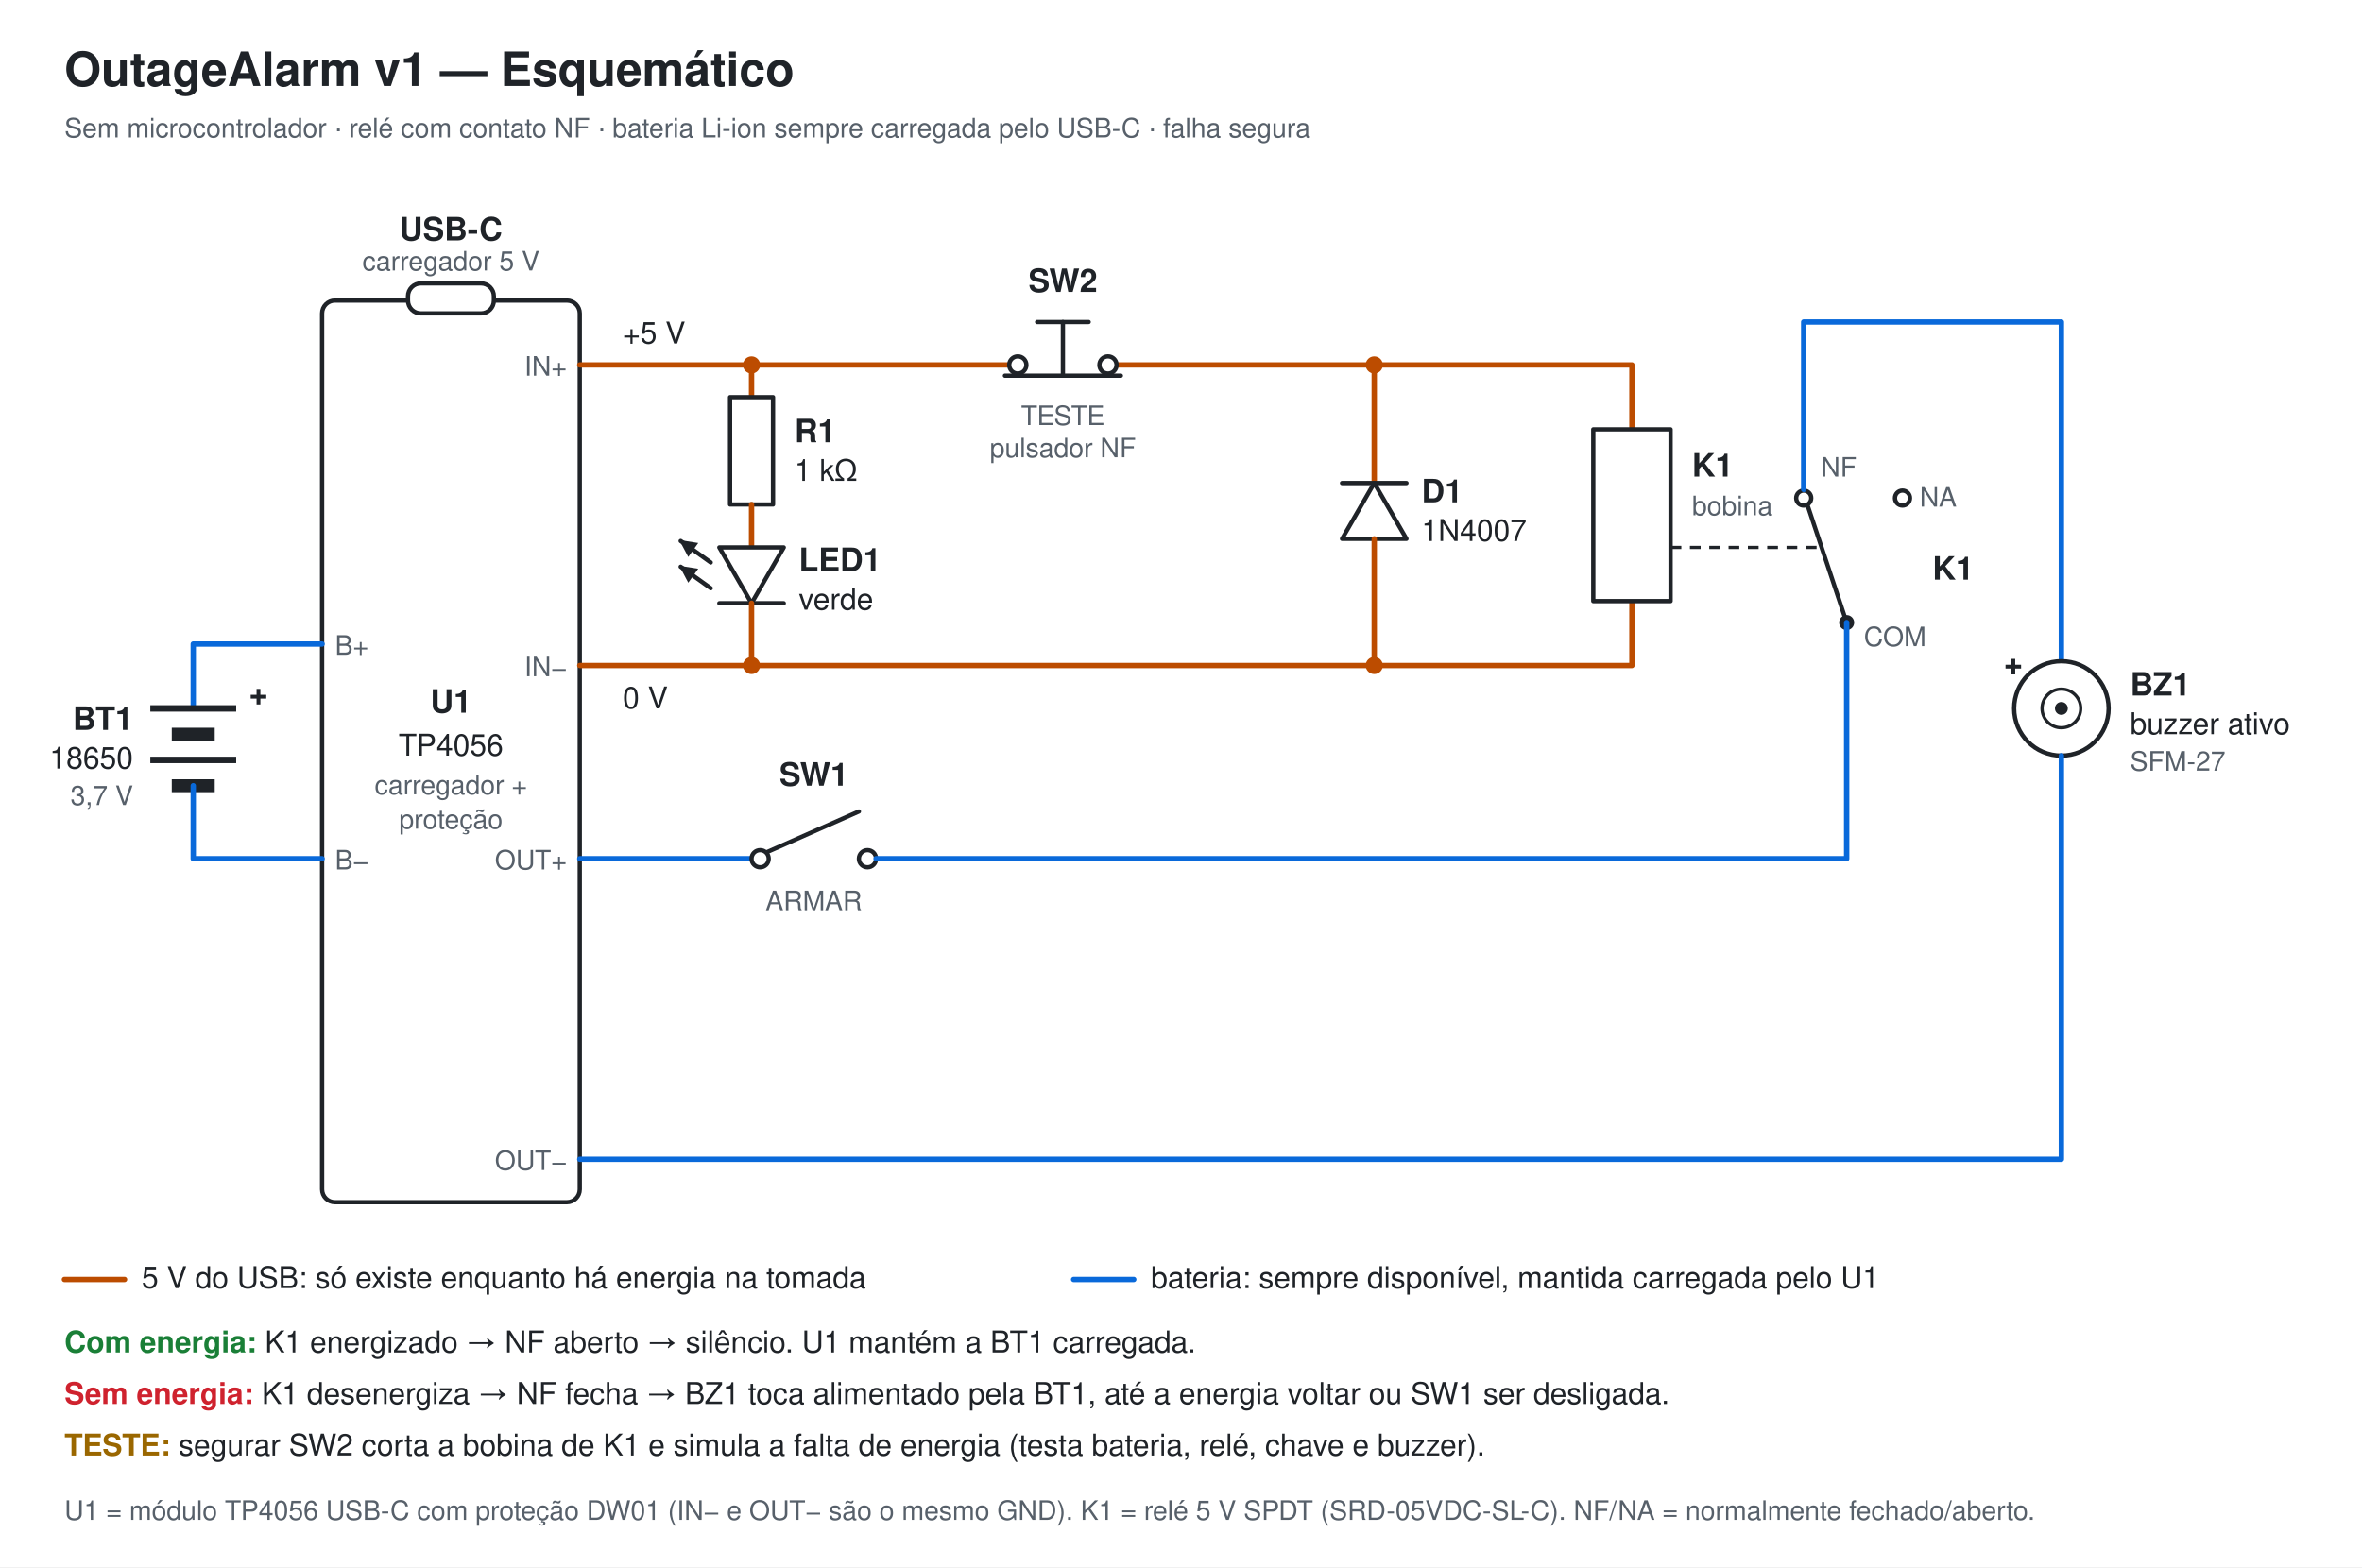
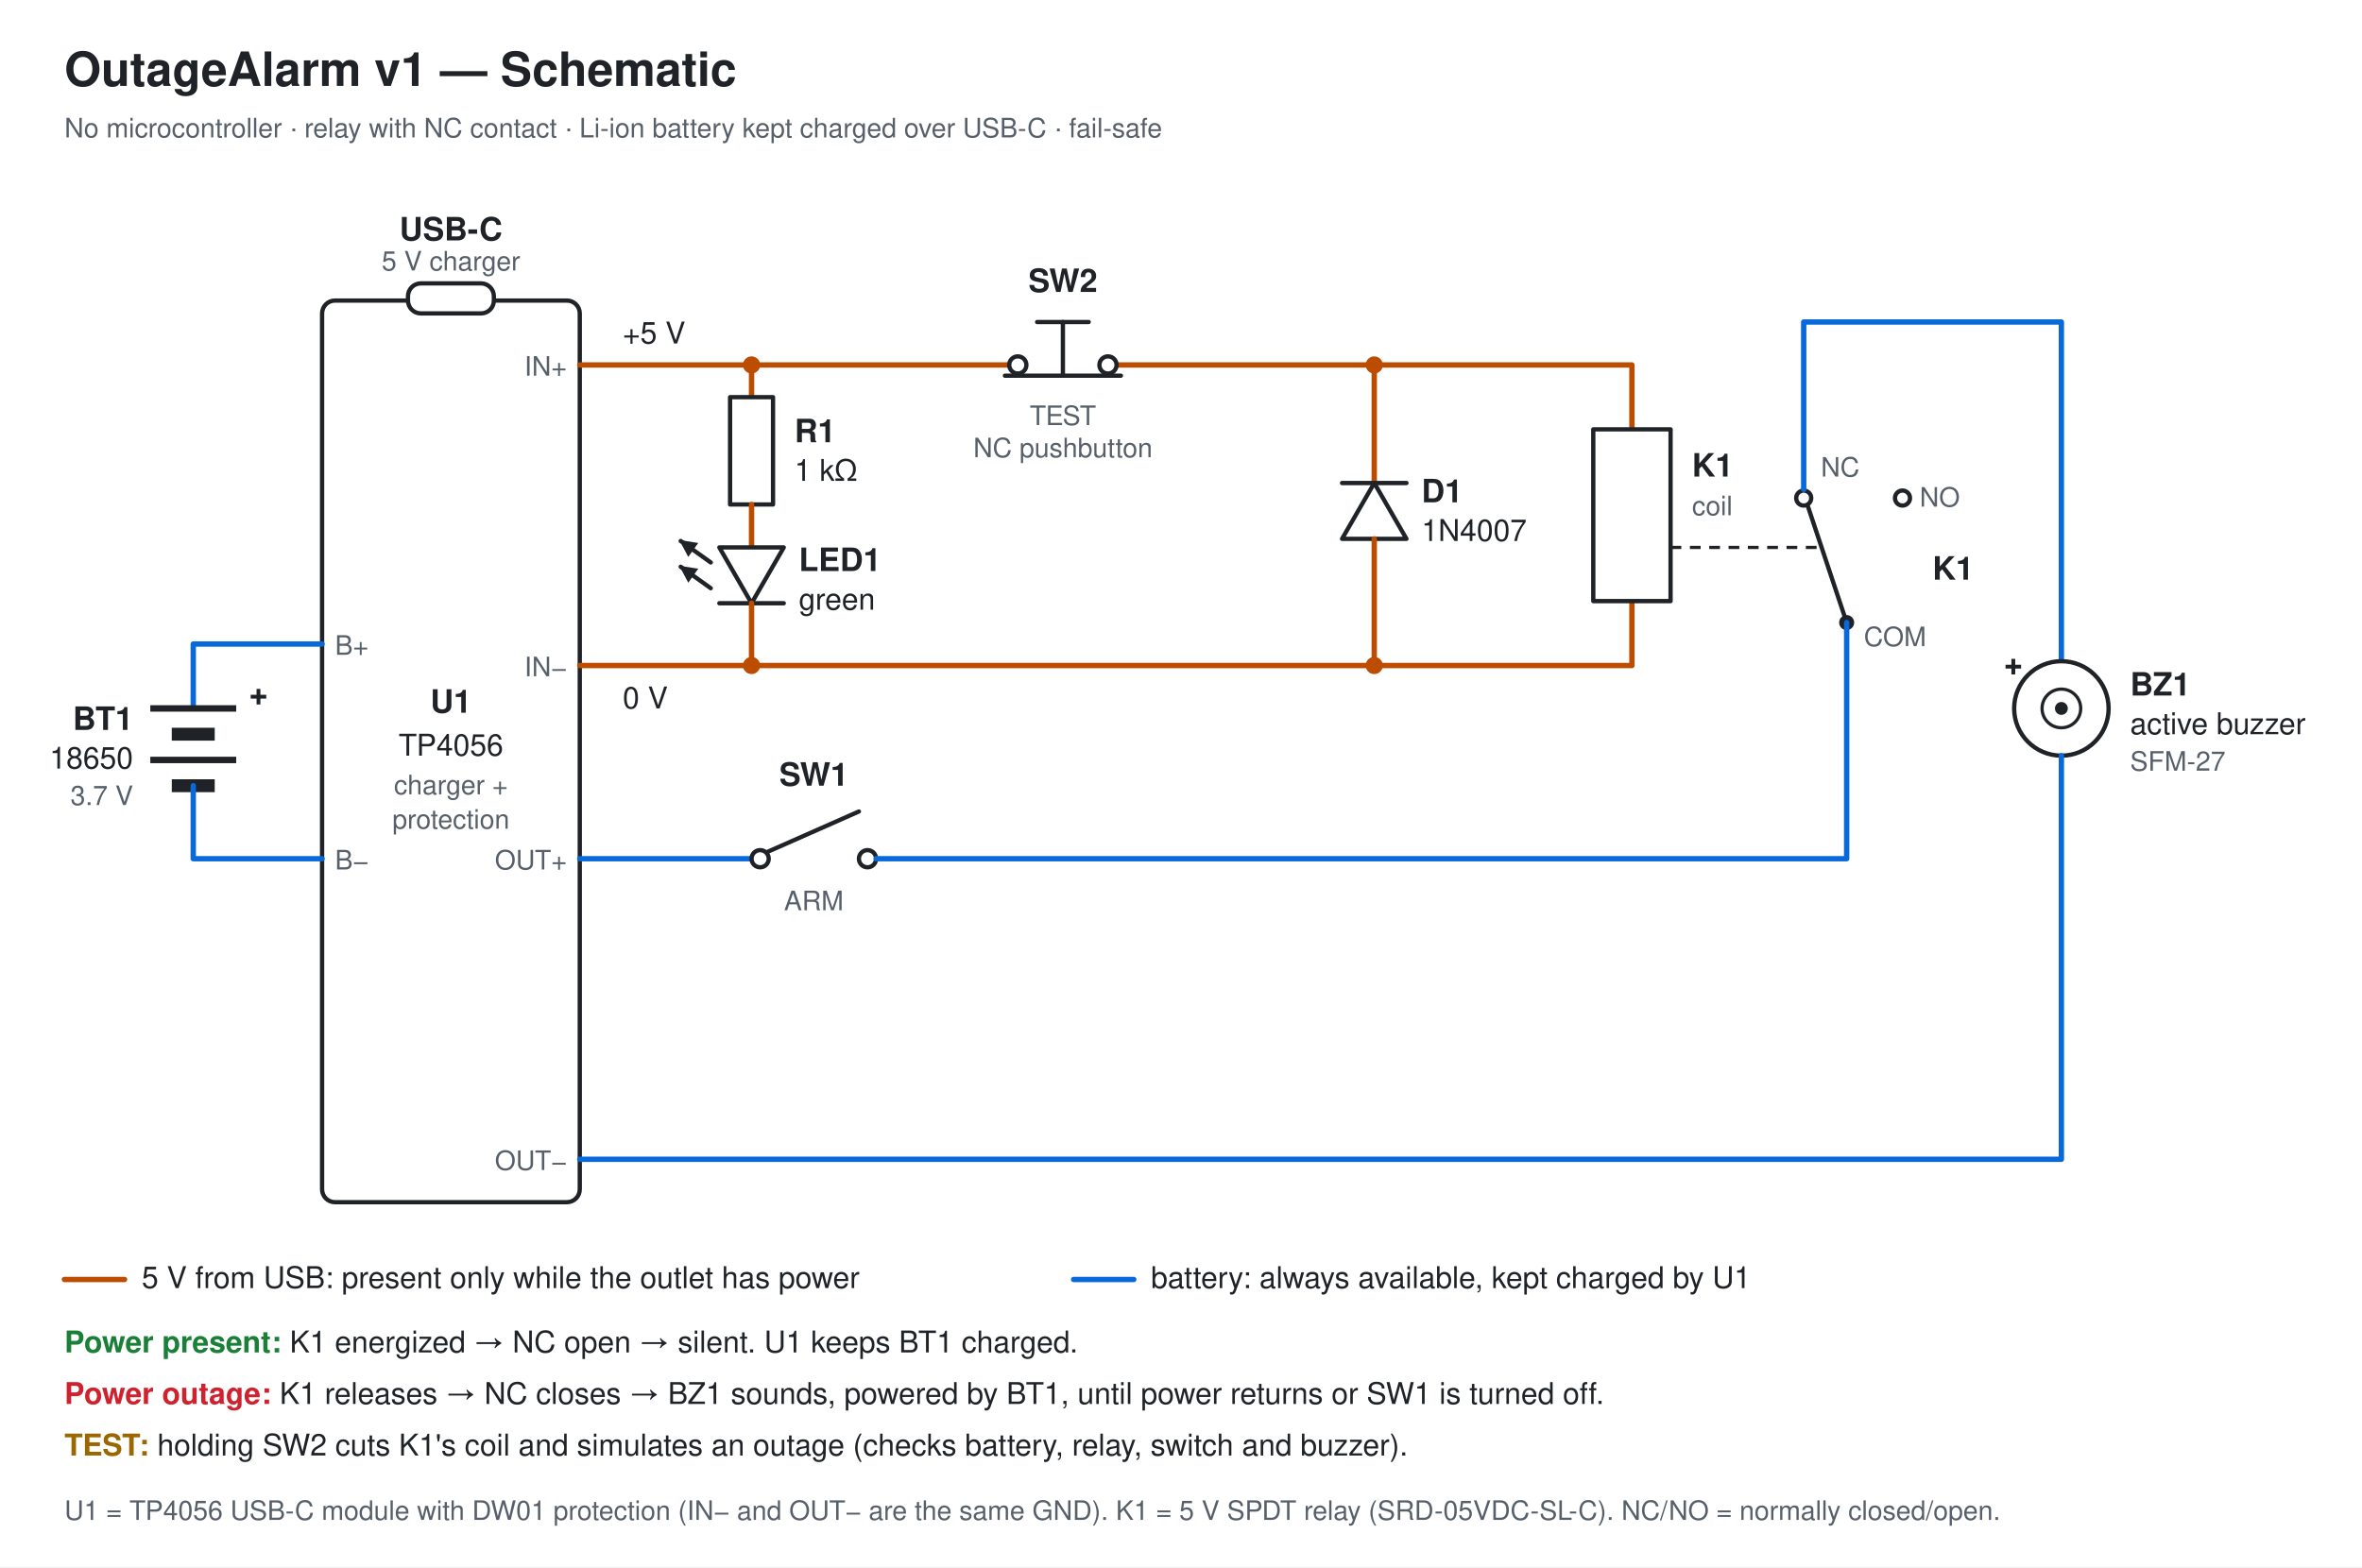
<svg xmlns="http://www.w3.org/2000/svg" width="1100" height="730" viewBox="0 0 1100 730" font-family="Segoe UI, Helvetica, Arial, sans-serif">
  <defs>
-     <marker id="seta" viewBox="0 0 10 10" refX="9" refY="5" markerWidth="4" markerHeight="4" orient="auto">
+     <marker id="arrow" viewBox="0 0 10 10" refX="9" refY="5" markerWidth="4" markerHeight="4" orient="auto">
      <path d="M0 0 L10 5 L0 10 z" fill="#1f2328" />
    </marker>
  </defs>
  <style>
    .w   { stroke: #1f2328; stroke-width: 2; fill: none; stroke-linecap: round; stroke-linejoin: round; }
    .u   { stroke: #bc4c00; stroke-width: 2.5; fill: none; stroke-linecap: round; stroke-linejoin: round; }
    .b   { stroke: #0969da; stroke-width: 2.5; fill: none; stroke-linecap: round; stroke-linejoin: round; }
    .wf  { stroke: #1f2328; stroke-width: 2; fill: #ffffff; stroke-linejoin: round; }
    .j   { fill: #1f2328; }
    .ju  { fill: #bc4c00; }
    .ref { fill: #1f2328; font-size: 15px; font-weight: 700; }
    .t   { fill: #1f2328; font-size: 14px; }
    .s   { fill: #57606a; font-size: 12.5px; }
    .mec { stroke: #1f2328; stroke-width: 1.5; stroke-dasharray: 5 4; fill: none; }
  </style>
  <rect width="1100" height="730" fill="#ffffff" />
-   <text x="30" y="40" font-size="22" font-weight="700" fill="#1f2328">OutageAlarm v1 — Esquemático</text>
-   <text x="30" y="64" class="s">Sem microcontrolador · relé com contato NF · bateria Li-ion sempre carregada pelo USB-C · falha segura</text>
+   <text x="30" y="40" font-size="22" font-weight="700" fill="#1f2328">OutageAlarm v1 — Schematic</text>
+   <text x="30" y="64" class="s">No microcontroller · relay with NC contact · Li-ion battery kept charged over USB-C · fail-safe</text>
  <rect class="wf" x="150" y="140" width="120" height="420" rx="6" />
  <rect class="wf" x="190" y="132" width="40" height="14" rx="6" />
  <text x="210" y="112" class="ref" text-anchor="middle">USB-C</text>
-   <text x="210" y="126" class="s" text-anchor="middle">carregador 5 V</text>
+   <text x="210" y="126" class="s" text-anchor="middle">5 V charger</text>
  <text x="210" y="332" class="ref" text-anchor="middle">U1</text>
  <text x="210" y="352" class="t" text-anchor="middle">TP4056</text>
-   <text x="210" y="370" class="s" text-anchor="middle">carregador +</text>
-   <text x="210" y="386" class="s" text-anchor="middle">proteção</text>
+   <text x="210" y="370" class="s" text-anchor="middle">charger +</text>
+   <text x="210" y="386" class="s" text-anchor="middle">protection</text>
  <text x="264" y="175" class="s" text-anchor="end">IN+</text>
  <text x="264" y="315" class="s" text-anchor="end">IN−</text>
  <text x="264" y="405" class="s" text-anchor="end">OUT+</text>
  <text x="264" y="545" class="s" text-anchor="end">OUT−</text>
  <text x="156" y="305" class="s">B+</text>
  <text x="156" y="405" class="s">B−</text>
  <path class="b" d="M150 300 H90 V330" />
  <path d="M70 330 H110" stroke="#1f2328" stroke-width="3" />
  <path d="M80 342 H100" stroke="#1f2328" stroke-width="6" />
  <path d="M70 354 H110" stroke="#1f2328" stroke-width="3" />
  <path d="M80 366 H100" stroke="#1f2328" stroke-width="6" />
  <path class="b" d="M90 366 V400 H150" />
  <text x="116" y="328" class="ref">+</text>
  <text x="62" y="340" class="ref" text-anchor="end">BT1</text>
  <text x="62" y="358" class="t" text-anchor="end">18650</text>
-   <text x="62" y="375" class="s" text-anchor="end">3,7 V</text>
+   <text x="62" y="375" class="s" text-anchor="end">3.7 V</text>
  <path class="u" d="M270 170 H470" />
  <path class="u" d="M520 170 H760 V200" />
  <path class="u" d="M270 310 H760 V280" />
  <text x="290" y="160" class="t">+5 V</text>
  <text x="290" y="330" class="t">0 V</text>
  <path class="u" d="M350 170 V185" />
  <rect class="wf" x="340" y="185" width="20" height="50" />
  <path class="u" d="M350 235 V255" />
  <path class="wf" d="M335 255 H365 L350 281 Z" />
  <path class="w" d="M335 281 H365" />
  <path class="u" d="M350 281 V310" />
-   <path class="w" d="M331 262 L317 252" marker-end="url(#seta)" />
-   <path class="w" d="M331 274 L317 264" marker-end="url(#seta)" />
+   <path class="w" d="M331 262 L317 252" marker-end="url(#arrow)" />
+   <path class="w" d="M331 274 L317 264" marker-end="url(#arrow)" />
  <text x="370" y="206" class="ref">R1</text>
  <text x="370" y="224" class="t">1 kΩ</text>
  <text x="372" y="266" class="ref">LED1</text>
-   <text x="372" y="284" class="t">verde</text>
+   <text x="372" y="284" class="t">green</text>
  <circle class="wf" cx="474" cy="170" r="4" />
  <circle class="wf" cx="516" cy="170" r="4" />
  <path class="w" d="M468 175 H522" />
  <path class="w" d="M495 175 V150" />
  <path class="w" d="M483 150 H507" />
  <text x="495" y="136" class="ref" text-anchor="middle">SW2</text>
-   <text x="495" y="198" class="s" text-anchor="middle">TESTE</text>
-   <text x="495" y="213" class="s" text-anchor="middle">pulsador NF</text>
+   <text x="495" y="198" class="s" text-anchor="middle">TEST</text>
+   <text x="495" y="213" class="s" text-anchor="middle">NC pushbutton</text>
  <path class="u" d="M640 170 V225" />
  <path class="w" d="M625 225 H655" />
  <path class="wf" d="M625 251 H655 L640 225 Z" />
  <path class="u" d="M640 251 V310" />
  <text x="662" y="234" class="ref">D1</text>
  <text x="662" y="252" class="t">1N4007</text>
  <rect class="wf" x="742" y="200" width="36" height="80" />
  <text x="788" y="222" class="ref">K1</text>
-   <text x="788" y="240" class="s">bobina</text>
+   <text x="788" y="240" class="s">coil</text>
  <circle class="ju" cx="350" cy="170" r="4" />
  <circle class="ju" cx="640" cy="170" r="4" />
  <circle class="ju" cx="350" cy="310" r="4" />
  <circle class="ju" cx="640" cy="310" r="4" />
  <path class="mec" d="M778 255 H848" />
  <path class="w" d="M860 290 L842 236" />
  <circle class="j" cx="860" cy="290" r="3.5" />
  <circle class="wf" cx="840" cy="232" r="3.5" />
  <circle class="wf" cx="886" cy="232" r="3.5" />
  <text x="868" y="301" class="s">COM</text>
-   <text x="848" y="222" class="s">NF</text>
-   <text x="894" y="236" class="s">NA</text>
+   <text x="848" y="222" class="s">NC</text>
+   <text x="894" y="236" class="s">NO</text>
  <text x="900" y="270" class="ref">K1</text>
  <path class="b" d="M270 400 H350" />
  <circle class="wf" cx="354" cy="400" r="4" />
  <circle class="wf" cx="404" cy="400" r="4" />
  <path class="w" d="M357 397 L400 378" />
  <path class="b" d="M408 400 H860 V290" />
  <text x="379" y="366" class="ref" text-anchor="middle">SW1</text>
-   <text x="379" y="424" class="s" text-anchor="middle">ARMAR</text>
+   <text x="379" y="424" class="s" text-anchor="middle">ARM</text>
  <path class="b" d="M840 228 V150 H960 V308" />
  <circle class="wf" cx="960" cy="330" r="22" />
  <circle cx="960" cy="330" r="9" fill="none" stroke="#1f2328" stroke-width="1.5" />
  <circle class="j" cx="960" cy="330" r="3" />
  <text x="942" y="314" class="ref" text-anchor="end">+</text>
  <path class="b" d="M960 352 V540 H270" />
  <text x="992" y="324" class="ref">BZ1</text>
-   <text x="992" y="342" class="t">buzzer ativo</text>
+   <text x="992" y="342" class="t">active buzzer</text>
  <text x="992" y="359" class="s">SFM-27</text>
  <path class="u" d="M30 596 H58" />
-   <text x="66" y="600" class="t">5 V do USB: só existe enquanto há energia na tomada</text>
+   <text x="66" y="600" class="t">5 V from USB: present only while the outlet has power</text>
  <path class="b" d="M500 596 H528" />
-   <text x="536" y="600" class="t">bateria: sempre disponível, mantida carregada pelo U1</text>
+   <text x="536" y="600" class="t">battery: always available, kept charged by U1</text>
  <text x="30" y="630" class="t">
-     <tspan font-weight="700" fill="#1a7f37">Com energia:</tspan> K1 energizado → NF aberto → silêncio. U1 mantém a BT1 carregada.</text>
+     <tspan font-weight="700" fill="#1a7f37">Power present:</tspan> K1 energized → NC open → silent. U1 keeps BT1 charged.</text>
  <text x="30" y="654" class="t">
-     <tspan font-weight="700" fill="#cf222e">Sem energia:</tspan> K1 desenergiza → NF fecha → BZ1 toca alimentado pela BT1, até a energia voltar ou SW1 ser desligada.</text>
+     <tspan font-weight="700" fill="#cf222e">Power outage:</tspan> K1 releases → NC closes → BZ1 sounds, powered by BT1, until power returns or SW1 is turned off.</text>
  <text x="30" y="678" class="t">
-     <tspan font-weight="700" fill="#9a6700">TESTE:</tspan> segurar SW2 corta a bobina de K1 e simula a falta de energia (testa bateria, relé, chave e buzzer).</text>
-   <text x="30" y="708" class="s">U1 = módulo TP4056 USB-C com proteção DW01 (IN− e OUT− são o mesmo GND). K1 = relé 5 V SPDT (SRD-05VDC-SL-C). NF/NA = normalmente fechado/aberto.</text>
+     <tspan font-weight="700" fill="#9a6700">TEST:</tspan> holding SW2 cuts K1's coil and simulates an outage (checks battery, relay, switch and buzzer).</text>
+   <text x="30" y="708" class="s">U1 = TP4056 USB-C module with DW01 protection (IN− and OUT− are the same GND). K1 = 5 V SPDT relay (SRD-05VDC-SL-C). NC/NO = normally closed/open.</text>
</svg>
